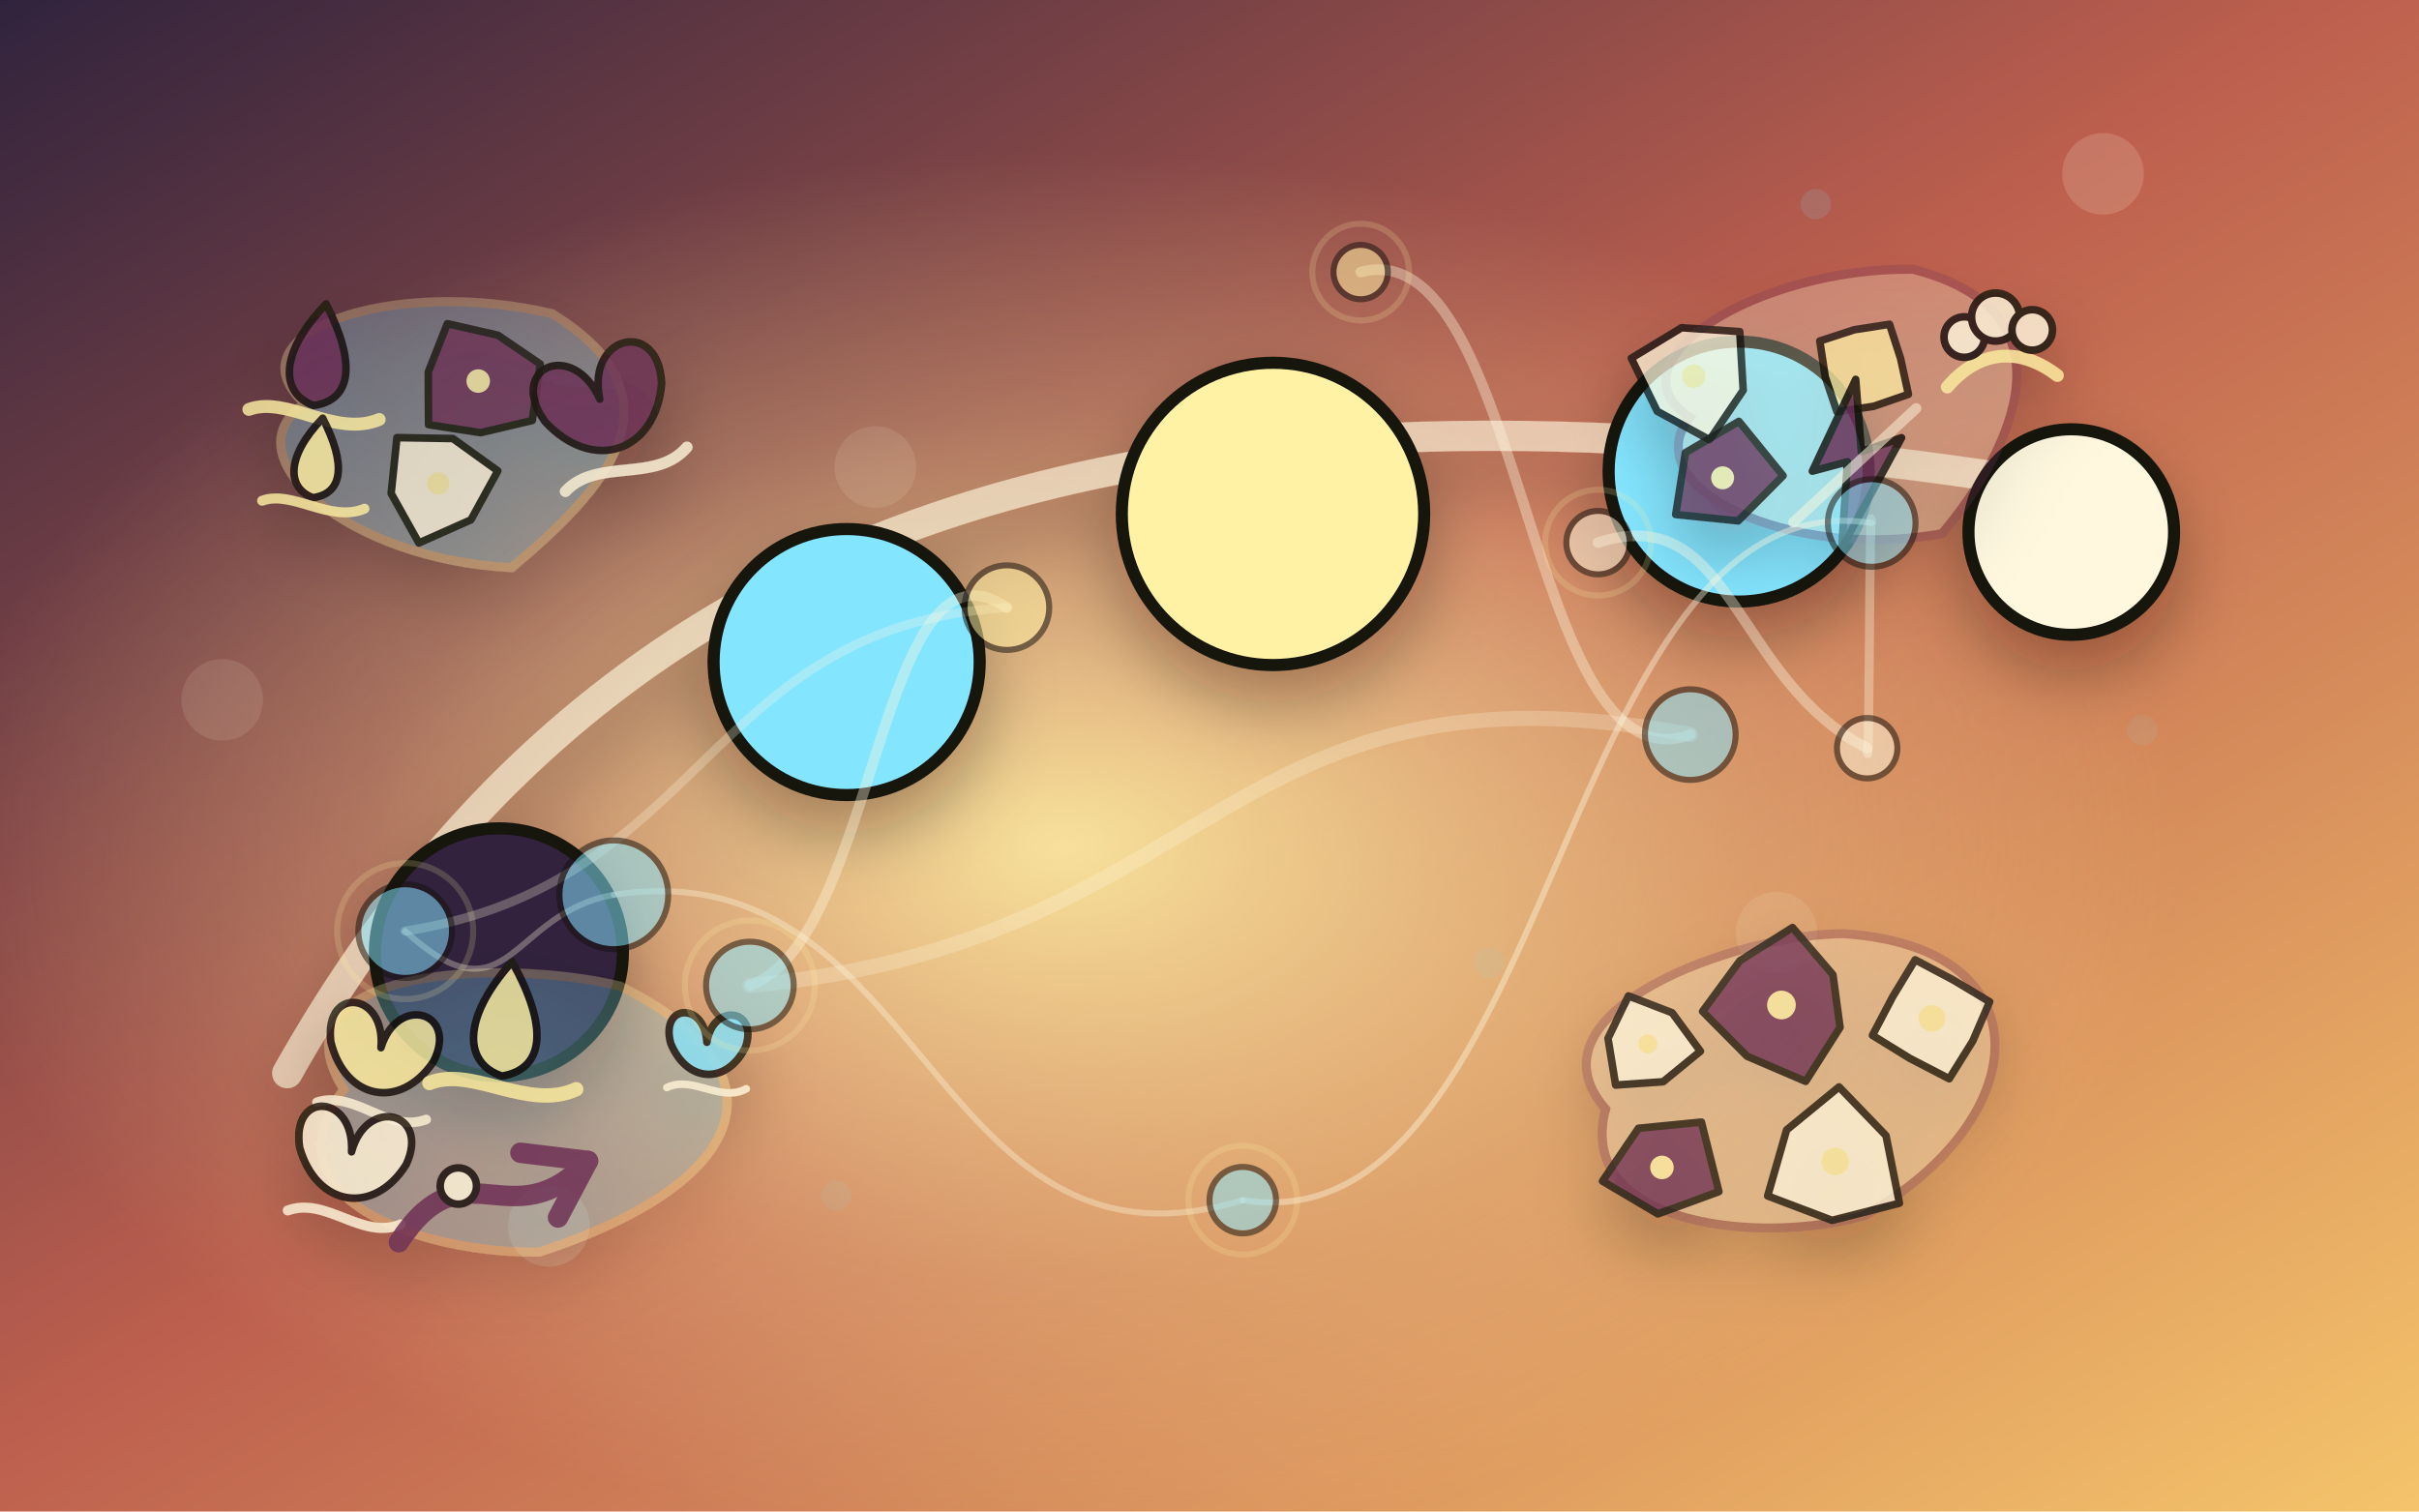
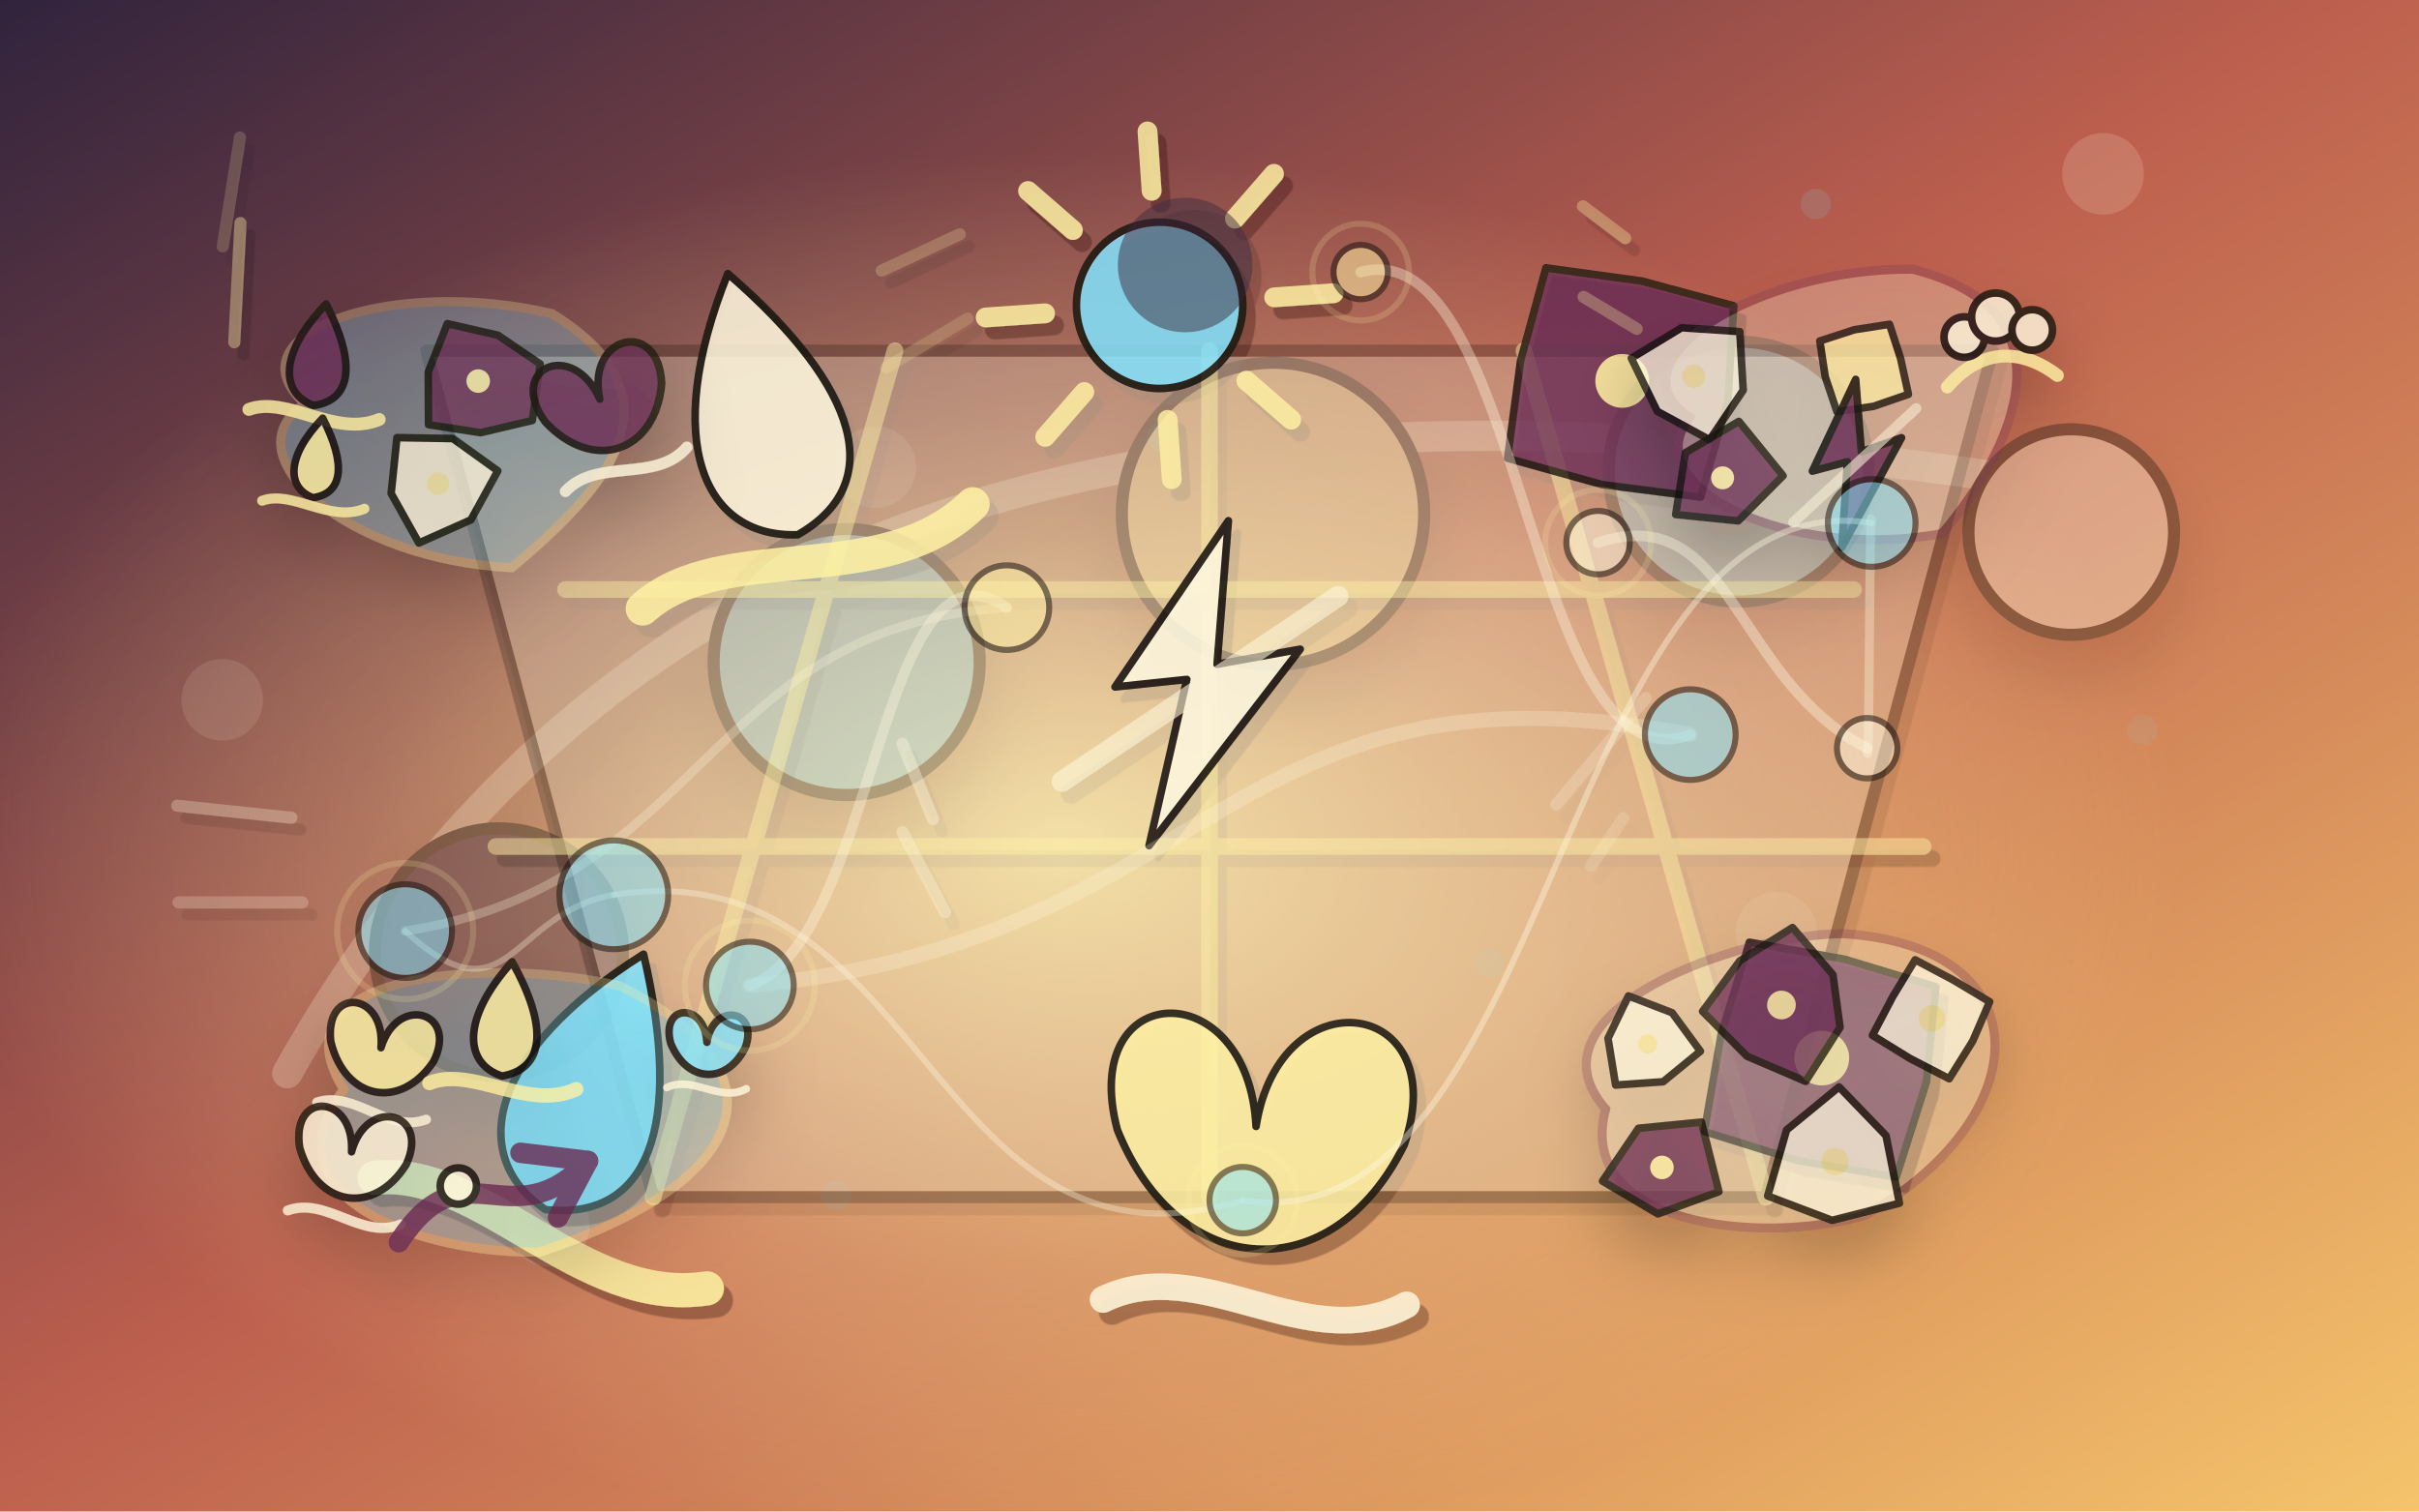
<svg xmlns="http://www.w3.org/2000/svg" width="1600" height="1000" viewBox="0 0 1600 1000" role="img" aria-labelledby="title desc">
  <defs>
    <linearGradient id="posterBg" x1="0" y1="0" x2="1" y2="1">
      <stop offset="0%" stop-color="#30233d" />
      <stop offset="48%" stop-color="#bd5f4e" />
      <stop offset="100%" stop-color="#f5c46b" />
    </linearGradient>
    <radialGradient id="warmGlow" cx="44%" cy="56%" r="46%">
      <stop offset="0%" stop-color="#fff2a5" stop-opacity=".88" />
      <stop offset="62%" stop-color="#fff2a5" stop-opacity=".24" />
      <stop offset="100%" stop-color="#fff2a5" stop-opacity="0" />
    </radialGradient>
    <filter id="posterShadow" x="-20%" y="-20%" width="140%" height="150%">
      <feDropShadow dx="0" dy="22" stdDeviation="22" flood-color="#140d08" flood-opacity=".32" />
    </filter>
    <filter id="hardInk" x="-20%" y="-20%" width="140%" height="150%">
      <feDropShadow dx="6" dy="8" stdDeviation="0" flood-color="#12100c" flood-opacity=".34" />
    </filter>
    <style>
      .ink { stroke: #16120d; stroke-width: 8; stroke-linecap: round; stroke-linejoin: round; }
      .thin { stroke: #16120d; stroke-width: 5; stroke-linecap: round; stroke-linejoin: round; }
    </style>
  </defs>
  <rect width="1600" height="1000" fill="url(#posterBg)" />
  <rect width="1600" height="1000" fill="url(#warmGlow)" />
  <circle cx="1417" cy="483" r="10" fill="#84e5ff" opacity="0.08" />
  <circle cx="579" cy="309" r="27" fill="#fff8df" opacity="0.11" />
  <circle cx="1201" cy="135" r="10" fill="#84e5ff" opacity="0.13" />
  <circle cx="363" cy="811" r="27" fill="#fff8df" opacity="0.16" />
  <circle cx="985" cy="637" r="10" fill="#84e5ff" opacity="0.08" />
  <circle cx="147" cy="463" r="27" fill="#fff8df" opacity="0.11" />
  <circle cx="769" cy="289" r="10" fill="#84e5ff" opacity="0.13" />
  <circle cx="1391" cy="115" r="27" fill="#fff8df" opacity="0.16" />
  <circle cx="553" cy="791" r="10" fill="#84e5ff" opacity="0.08" />
  <circle cx="1175" cy="617" r="27" fill="#fff8df" opacity="0.11" />
-   <g filter="url(#posterShadow)">
+   <g filter="url(#posterShadow)" opacity=".36">
    <g id="poster-time-phases">
      <path d="M190 710 C425 292 836 232 1400 328" fill="none" stroke="#fff8df" stroke-width="20" stroke-linecap="round" opacity=".62" />
      <circle cx="330" cy="630" r="82" fill="#30233d" class="ink" />
      <circle cx="560" cy="438" r="88" fill="#84e5ff" class="ink" />
      <circle cx="842" cy="340" r="100" fill="#fff2a5" class="ink" />
      <circle cx="1150" cy="312" r="86" fill="#84e5ff" class="ink" />
      <circle cx="1370" cy="352" r="68" fill="#fff8df" class="ink" />
+     </g>
+   </g>
+   <g id="pair-signature-mural" filter="url(#hardInk)">
+     <g opacity=".98">
+       <path d="M282 232 L1318 232 L1168 792 L432 792Z" fill="#fff8df" opacity=".22" class="ink" />
+       <path d="M374 390 L1226 390 M328 560 L1272 560 M432 792 L592 232 M800 792 L800 232 M1168 792 L1008 232" stroke="#fff2a5" stroke-width="11" stroke-linecap="round" opacity=".46" />
+       <g transform="rotate(10.0 795.0 452.0)">
+         <g transform="rotate(-10 795.0 452.0)" opacity=".88">
+           <path d="M812.5 344.5 L737.5 454.5 L785.0 449.5 L760.0 559.5 L860.0 429.5 L805.0 439.5Z" fill="#fff8df" class="thin" />
+           <path d="M702.5 517.0 L885.0 394.5" stroke="#fff8df" stroke-width="13.8" stroke-linecap="round" opacity=".62" />
+         </g>
+       </g>
+       <g transform="rotate(-15.0 509.0 284.0)">
+         <g opacity=".86">
+           <path d="M509.0 177.4 C436.8 273.7 448.8 342.5 509.0 356.2 C574.4 339.0 574.4 273.7 509.0 177.4Z" fill="#fff8df" class="thin" />
+           <path d="M397.2 376.9 C460.8 344.2 553.7 407.8 626.0 366.6" fill="none" stroke="#fff2a5" stroke-width="22.4" stroke-linecap="round" />
+         </g>
+       </g>
+       <g transform="rotate(-15.0 1073.0 252.0)">
+         <g opacity=".78">
+           <polygon points="1136.9,283.2 1103.2,339.7 1042.4,314.8 986.5,281.8 1011.4,221.9 1043.6,166.7 1102.5,191.5 1157.1,223.1" fill="#6b2f56" class="thin" />
+           <circle cx="1073.0" cy="252.0" r="17.8" fill="#fff2a5" />
+         </g>
+       </g>
+       <g transform="rotate(21.0 387.0 732.0)">
+         <g opacity=".86">
+           <path d="M387.0 624.1 C313.9 721.6 326.1 791.2 387.0 805.1 C453.1 787.7 453.1 721.6 387.0 624.1Z" fill="#84e5ff" class="thin" />
+           <path d="M273.9 826.0 C338.3 792.9 432.2 857.3 505.3 815.5" fill="none" stroke="#fff2a5" stroke-width="22.6" stroke-linecap="round" />
+         </g>
+       </g>
+       <g transform="rotate(13.0 1205.0 700.0)">
+         <g opacity=".78">
+           <polygon points="1276.0,700.0 1270.7,765.7 1205.0,769.7 1140.2,764.8 1136.6,700.0 1141.1,636.1 1205.0,632.9 1267.9,637.1" fill="#6b2f56" class="thin" />
+           <circle cx="1205.0" cy="700.0" r="18.1" fill="#fff2a5" />
+         </g>
+       </g>
+       <g transform="rotate(-11.0 833.0 770.0)">
+         <g transform="rotate(14 833.0 770.0)" opacity=".84">
+           <path d="M738.0 752.4 C706.3 653.8 818.9 643.3 829.5 745.4 C840.0 643.3 956.2 653.8 928.0 752.4 C885.8 851.0 783.7 851.0 738.0 752.4Z" fill="#fff2a5" class="thin" />
+           <path d="M734.4 865.0 C797.8 829.8 871.7 896.7 935.1 858.0" fill="none" stroke="#fff8df" stroke-width="17.6" stroke-linecap="round" />
+         </g>
+       </g>
+       <g transform="rotate(-16.0 767.0 202.0)">
+         <g opacity=".84">
+           <path d="M841.3 217.8 L879.8 226.0" stroke="#fff2a5" stroke-width="13.1" stroke-linecap="round" />
+           <path d="M808.4 265.7 L829.8 298.7" stroke="#fff2a5" stroke-width="13.1" stroke-linecap="round" />
+           <path d="M751.2 276.3 L743.0 314.8" stroke="#fff2a5" stroke-width="13.1" stroke-linecap="round" />
+           <path d="M703.3 243.4 L670.3 264.8" stroke="#fff2a5" stroke-width="13.1" stroke-linecap="round" />
+           <path d="M692.7 186.2 L654.2 178.0" stroke="#fff2a5" stroke-width="13.1" stroke-linecap="round" />
+           <path d="M725.6 138.3 L704.2 105.3" stroke="#fff2a5" stroke-width="13.1" stroke-linecap="round" />
+           <path d="M782.8 127.7 L791.0 89.2" stroke="#fff2a5" stroke-width="13.1" stroke-linecap="round" />
+           <path d="M830.7 160.6 L863.7 139.2" stroke="#fff2a5" stroke-width="13.1" stroke-linecap="round" />
+           <circle cx="767.0" cy="202.0" r="55.0" fill="#84e5ff" class="thin" />
+           <circle cx="790.6" cy="181.0" r="44.5" fill="#30233d" opacity=".5" />
+         </g>
+       </g>
+       <path d="M581.5 227.0 L644.5 227.0" stroke="#fff2a5" stroke-width="8" stroke-linecap="round" opacity="0.18" transform="rotate(149 613.0 227.0)" />
+       <path d="M118.0 597.0 L200.0 597.0" stroke="#fff8df" stroke-width="8" stroke-linecap="round" opacity="0.23" transform="rotate(0 159.0 597.0)" />
+       <path d="M1044.5 207.0 L1085.5 207.0" stroke="#fff2a5" stroke-width="8" stroke-linecap="round" opacity="0.28" transform="rotate(31 1065.0 207.0)" />
+       <path d="M581.0 577.0 L641.0 577.0" stroke="#fff8df" stroke-width="8" stroke-linecap="round" opacity="0.33" transform="rotate(62 611.0 577.0)" />
+       <path d="M117.5 187.0 L196.5 187.0" stroke="#fff2a5" stroke-width="8" stroke-linecap="round" opacity="0.38" transform="rotate(93 157.0 187.0)" />
+       <path d="M1044.0 557.0 L1082.0 557.0" stroke="#fff8df" stroke-width="8" stroke-linecap="round" opacity="0.18" transform="rotate(124 1063.0 557.0)" />
+       <path d="M580.5 167.0 L637.5 167.0" stroke="#fff2a5" stroke-width="8" stroke-linecap="round" opacity="0.23" transform="rotate(155 609.0 167.0)" />
+       <path d="M117.0 537.0 L193.0 537.0" stroke="#fff8df" stroke-width="8" stroke-linecap="round" opacity="0.28" transform="rotate(6 155.0 537.0)" />
+       <path d="M1043.5 147.0 L1078.5 147.0" stroke="#fff2a5" stroke-width="8" stroke-linecap="round" opacity="0.33" transform="rotate(37 1061.0 147.0)" />
+       <path d="M580.0 517.0 L634.0 517.0" stroke="#fff8df" stroke-width="8" stroke-linecap="round" opacity="0.38" transform="rotate(68 607.0 517.0)" />
+       <path d="M116.5 127.0 L189.5 127.0" stroke="#fff2a5" stroke-width="8" stroke-linecap="round" opacity="0.18" transform="rotate(99 153.0 127.0)" />
+       <path d="M1013.0 497.0 L1105.0 497.0" stroke="#fff8df" stroke-width="8" stroke-linecap="round" opacity="0.23" transform="rotate(130 1059.0 497.0)" />
    </g>
  </g>
  <g id="semantic-layer-icons" filter="url(#posterShadow)">
    <g transform="rotate(7.0 299.0 279.0)" opacity=".92">
      <path d="M201.0 279.0 C144.0 239.0 248.0 188.0 356.0 200.0 C454.0 245.0 403.0 313.0 350.0 370.0 C242.0 378.0 154.0 319.0 201.0 279.0Z" fill="#84e5ff" opacity=".28" stroke="#fff2a5" stroke-width="6" />
      <g opacity=".86">
        <path d="M206.8 211.9 C179.5 248.3 184.1 274.3 206.8 279.5 C231.5 273.0 231.5 248.3 206.8 211.9Z" fill="#6b2f56" class="thin" />
        <path d="M164.6 287.3 C188.6 275.0 223.7 299.0 251.0 283.4" fill="none" stroke="#fff2a5" stroke-width="8.5" stroke-linecap="round" />
      </g>
      <g opacity=".78">
        <polygon points="351.6,271.7 318.6,283.9 283.8,282.8 279.4,248.3 288.0,215.0 322.1,218.5 352.2,234.0" fill="#6b2f56" class="thin" />
        <circle cx="312.9" cy="250.2" r="7.8" fill="#fff2a5" />
      </g>
      <g transform="rotate(-25 400.0 261.2)" opacity=".84">
        <path d="M359.5 253.7 C346.0 211.7 394.0 207.2 398.5 250.7 C403.0 207.2 452.5 211.7 440.5 253.7 C422.5 295.7 379.0 295.7 359.5 253.7Z" fill="#6b2f56" class="thin" />
        <path d="M358.0 301.7 C385.0 286.7 416.5 315.2 443.5 298.7" fill="none" stroke="#fff8df" stroke-width="7.5" stroke-linecap="round" />
      </g>
      <g opacity=".86">
        <path d="M213.8 287.1 C192.4 315.6 196.0 336.0 213.8 340.1 C233.2 335.0 233.2 315.6 213.8 287.1Z" fill="#fff2a5" class="thin" />
        <path d="M180.7 346.2 C199.5 336.5 227.1 355.4 248.5 343.2" fill="none" stroke="#fff2a5" stroke-width="6.6" stroke-linecap="round" />
      </g>
      <g opacity=".78">
        <polygon points="319.3,341.9 287.0,361.3 264.8,331.0 264.1,293.9 300.9,290.0 333.0,307.6" fill="#fff8df" class="thin" />
        <circle cx="294.9" cy="320.7" r="7.4" fill="#fff2a5" />
      </g>
    </g>
    <g transform="rotate(-6.0 1223.0 265.0)" opacity=".92">
      <path d="M1117.0 265.0 C1066.0 223.0 1171.0 171.0 1274.0 183.0 C1380.0 222.0 1328.0 308.0 1275.0 359.0 C1172.0 367.0 1076.0 307.0 1117.0 265.0Z" fill="#fff8df" opacity=".28" stroke="#6b2f56" stroke-width="6" />
      <g opacity=".78">
        <polygon points="1154.1,250.9 1128.6,281.2 1096.1,258.8 1082.7,222.1 1117.9,205.5 1155.9,212.1" fill="#fff8df" class="thin" />
        <circle cx="1122.5" cy="238.2" r="7.7" fill="#fff2a5" />
      </g>
      <g opacity=".78">
        <polygon points="1262.5,265.0 1238.6,270.5 1214.3,271.5 1209.0,247.8 1207.9,223.8 1231.3,218.8 1254.9,217.6 1259.8,240.7" fill="#fff2a5" class="thin" />
        <circle cx="1234.9" cy="244.2" r="6.3" fill="#fff2a5" />
      </g>
      <g opacity=".86">
        <path d="M1288.6 262.9 C1311.8 240.9 1338.6 240.9 1361.8 262.9" fill="none" stroke="#fff2a5" stroke-width="8.5" stroke-linecap="round" />
        <circle cx="1303.2" cy="231.2" r="13.4" fill="#fff8df" class="thin" />
        <circle cx="1325.2" cy="220.2" r="15.9" fill="#fff8df" class="thin" />
        <circle cx="1348.4" cy="231.2" r="13.4" fill="#fff8df" class="thin" />
      </g>
      <g opacity=".78">
        <polygon points="1174.4,309.9 1141.8,336.5 1101.1,328.0 1111.8,288.0 1149.1,271.1" fill="#6b2f56" class="thin" />
        <circle cx="1134.5" cy="307.1" r="7.6" fill="#fff2a5" />
      </g>
      <g transform="rotate(-3 1222.9 306.1)" opacity=".88">
        <path d="M1231.7 251.9 L1193.9 307.4 L1217.8 304.9 L1205.2 360.3 L1255.6 294.8 L1227.9 299.8Z" fill="#6b2f56" class="thin" />
        <path d="M1176.2 338.9 L1268.2 277.1" stroke="#fff8df" stroke-width="6.9" stroke-linecap="round" opacity=".62" />
      </g>
    </g>
    <g transform="rotate(5.0 345.0 731.0)" opacity=".92">
      <path d="M227.0 731.0 C169.0 655.0 325.0 635.0 403.0 647.0 C521.0 693.0 501.0 769.0 365.0 827.0 C287.0 835.0 179.0 807.0 227.0 731.0Z" fill="#84e5ff" opacity=".28" stroke="#fff2a5" stroke-width="6" />
      <g transform="rotate(6 249.4 710.4)" opacity=".84">
        <path d="M214.8 704.0 C203.3 668.2 244.2 664.4 248.1 701.5 C251.9 664.4 294.2 668.2 283.9 704.0 C268.6 739.9 231.4 739.9 214.8 704.0Z" fill="#fff2a5" class="thin" />
        <path d="M213.5 745.0 C236.6 732.2 263.4 756.5 286.5 742.4" fill="none" stroke="#fff8df" stroke-width="6.4" stroke-linecap="round" />
      </g>
      <g opacity=".86">
        <path d="M330.5 637.2 C299.8 678.1 304.9 707.3 330.5 713.1 C358.2 705.8 358.2 678.1 330.5 637.2Z" fill="#fff2a5" class="thin" />
        <path d="M283.0 721.9 C310.0 708.0 349.5 735.0 380.1 717.5" fill="none" stroke="#fff2a5" stroke-width="9.5" stroke-linecap="round" />
      </g>
      <g transform="rotate(-2 464.6 685.4)" opacity=".84">
        <path d="M439.8 680.8 C431.5 655.1 460.9 652.3 463.7 679.0 C466.4 652.3 496.8 655.1 489.4 680.8 C478.4 706.6 451.7 706.6 439.8 680.8Z" fill="#84e5ff" class="thin" />
        <path d="M438.8 710.3 C455.4 701.1 474.7 718.6 491.3 708.4" fill="none" stroke="#fff8df" stroke-width="5.0" stroke-linecap="round" />
      </g>
      <g transform="rotate(4 236.4 781.1)" opacity=".84">
        <path d="M200.7 774.5 C188.8 737.5 231.1 733.6 235.0 771.8 C239.0 733.6 282.6 737.5 272.0 774.5 C256.2 811.4 217.9 811.4 200.7 774.5Z" fill="#fff8df" class="thin" />
        <path d="M199.4 816.7 C223.2 803.5 250.9 828.6 274.6 814.1" fill="none" stroke="#fff8df" stroke-width="6.6" stroke-linecap="round" />
      </g>
      <g opacity=".86">
        <path d="M272.0 828.6 C309.5 758.1 345.5 822.6 392.0 764.1" fill="none" stroke="#6b2f56" stroke-width="13.5" stroke-linecap="round" />
        <path d="M392.0 764.1 L347.0 762.6 M392.0 764.1 L375.5 803.1" fill="none" stroke="#6b2f56" stroke-width="13.5" stroke-linecap="round" />
        <circle cx="308.0" cy="788.1" r="12.0" fill="#fff8df" class="thin" />
      </g>
    </g>
    <g transform="rotate(-10.0 1191.0 711.0)" opacity=".92">
      <path d="M1060.0 711.0 C1016.0 638.0 1165.0 612.0 1235.0 624.0 C1366.0 656.0 1340.0 766.0 1217.0 810.0 C1147.0 818.0 1026.0 784.0 1060.0 711.0Z" fill="#fff8df" opacity=".28" stroke="#6b2f56" stroke-width="6" />
      <g opacity=".78">
        <polygon points="1128.4,684.2 1100.6,699.8 1069.3,696.5 1069.7,665.2 1087.9,639.9 1114.4,655.9" fill="#fff8df" class="thin" />
        <circle cx="1095.0" cy="673.4" r="6.3" fill="#fff2a5" />
      </g>
      <g opacity=".78">
        <polygon points="1222.1,684.7 1193.5,715.9 1158.2,692.8 1134.4,658.5 1164.5,629.8 1202.6,614.2 1223.5,649.6" fill="#6b2f56" class="thin" />
        <circle cx="1186.5" cy="663.4" r="9.5" fill="#fff2a5" />
      </g>
      <g opacity=".78">
        <polygon points="1307.0,708.8 1287.3,730.7 1264.0,712.9 1242.3,693.6 1260.0,670.7 1278.8,649.3 1301.2,666.8 1322.5,685.2" fill="#fff8df" class="thin" />
        <circle cx="1283.0" cy="689.4" r="8.8" fill="#fff2a5" />
      </g>
      <g opacity=".78">
        <polygon points="1124.3,777.8 1082.0,785.3 1049.7,757.6 1079.2,727.3 1120.9,730.5" fill="#6b2f56" class="thin" />
        <circle cx="1090.0" cy="755.5" r="7.8" fill="#fff2a5" />
      </g>
      <g opacity=".78">
        <polygon points="1240.6,806.1 1194.7,809.5 1155.6,786.2 1175.5,745.4 1214.6,723.4 1239.6,760.5" fill="#fff8df" class="thin" />
        <circle cx="1203.5" cy="771.5" r="9.1" fill="#fff2a5" />
      </g>
    </g>
  </g>
  <g id="root-constellation">
    <path d="M900.0 180.0 C1009.0 151.0 1009.0 526.0 1118.0 486.0" fill="none" stroke="#fff8df" stroke-width="7" stroke-linecap="round" opacity="0.37" />
    <path d="M1118.0 486.0 C807.0 428.0 807.0 623.0 496.0 652.0" fill="none" stroke="#fff8df" stroke-width="10" stroke-linecap="round" opacity="0.25" />
    <path d="M496.0 652.0 C581.0 621.0 581.0 344.0 666.0 402.0" fill="none" stroke="#fff8df" stroke-width="7" stroke-linecap="round" opacity="0.37" />
    <path d="M666.0 402.0 C467.0 414.0 467.0 585.0 268.0 616.0" fill="none" stroke="#fff8df" stroke-width="6" stroke-linecap="round" opacity="0.27" />
    <path d="M268.0 616.0 C337.0 679.0 337.0 604.0 406.0 592.0" fill="none" stroke="#fff8df" stroke-width="4" stroke-linecap="round" opacity="0.31" />
    <path d="M406.0 592.0 C614.0 560.0 614.0 857.0 822.0 794.0" fill="none" stroke="#fff8df" stroke-width="4" stroke-linecap="round" opacity="0.35" />
    <path d="M822.0 794.0 C1030.0 827.0 1030.0 314.0 1238.0 346.0" fill="none" stroke="#fff8df" stroke-width="4" stroke-linecap="round" opacity="0.41" />
    <path d="M1238.0 346.0 C1236.5 317.0 1236.5 528.0 1235.0 495.0" fill="none" stroke="#fff8df" stroke-width="6" stroke-linecap="round" opacity="0.34" />
    <path d="M1235.0 495.0 C1146.0 449.0 1146.0 330.0 1057.0 359.0" fill="none" stroke="#fff8df" stroke-width="7" stroke-linecap="round" opacity="0.39" />
    <circle cx="900.0" cy="180.0" r="18" fill="#fff2a5" opacity=".52" stroke="#16120d" stroke-width="4" />
    <circle cx="900.0" cy="180.0" r="32" fill="none" stroke="#fff2a5" stroke-width="4" opacity=".18" />
    <circle cx="1118.0" cy="486.0" r="30" fill="#84e5ff" opacity=".52" stroke="#16120d" stroke-width="4" />
    <circle cx="496.0" cy="652.0" r="29" fill="#84e5ff" opacity=".52" stroke="#16120d" stroke-width="4" />
    <circle cx="496.0" cy="652.0" r="43" fill="none" stroke="#fff2a5" stroke-width="4" opacity=".18" />
    <circle cx="666.0" cy="402.0" r="28" fill="#fff2a5" opacity=".52" stroke="#16120d" stroke-width="4" />
    <circle cx="268.0" cy="616.0" r="31" fill="#84e5ff" opacity=".52" stroke="#16120d" stroke-width="4" />
    <circle cx="268.0" cy="616.0" r="45" fill="none" stroke="#fff2a5" stroke-width="4" opacity=".18" />
    <circle cx="406.0" cy="592.0" r="36" fill="#84e5ff" opacity=".52" stroke="#16120d" stroke-width="4" />
    <circle cx="822.0" cy="794.0" r="22" fill="#84e5ff" opacity=".52" stroke="#16120d" stroke-width="4" />
    <circle cx="822.0" cy="794.0" r="36" fill="none" stroke="#fff2a5" stroke-width="4" opacity=".18" />
    <circle cx="1238.0" cy="346.0" r="29" fill="#84e5ff" opacity=".52" stroke="#16120d" stroke-width="4" />
    <circle cx="1235.0" cy="495.0" r="20" fill="#fff8df" opacity=".52" stroke="#16120d" stroke-width="4" />
    <circle cx="1057.0" cy="359.0" r="21" fill="#fff8df" opacity=".52" stroke="#16120d" stroke-width="4" />
    <circle cx="1057.0" cy="359.0" r="35" fill="none" stroke="#fff2a5" stroke-width="4" opacity=".18" />
  </g>
</svg>
